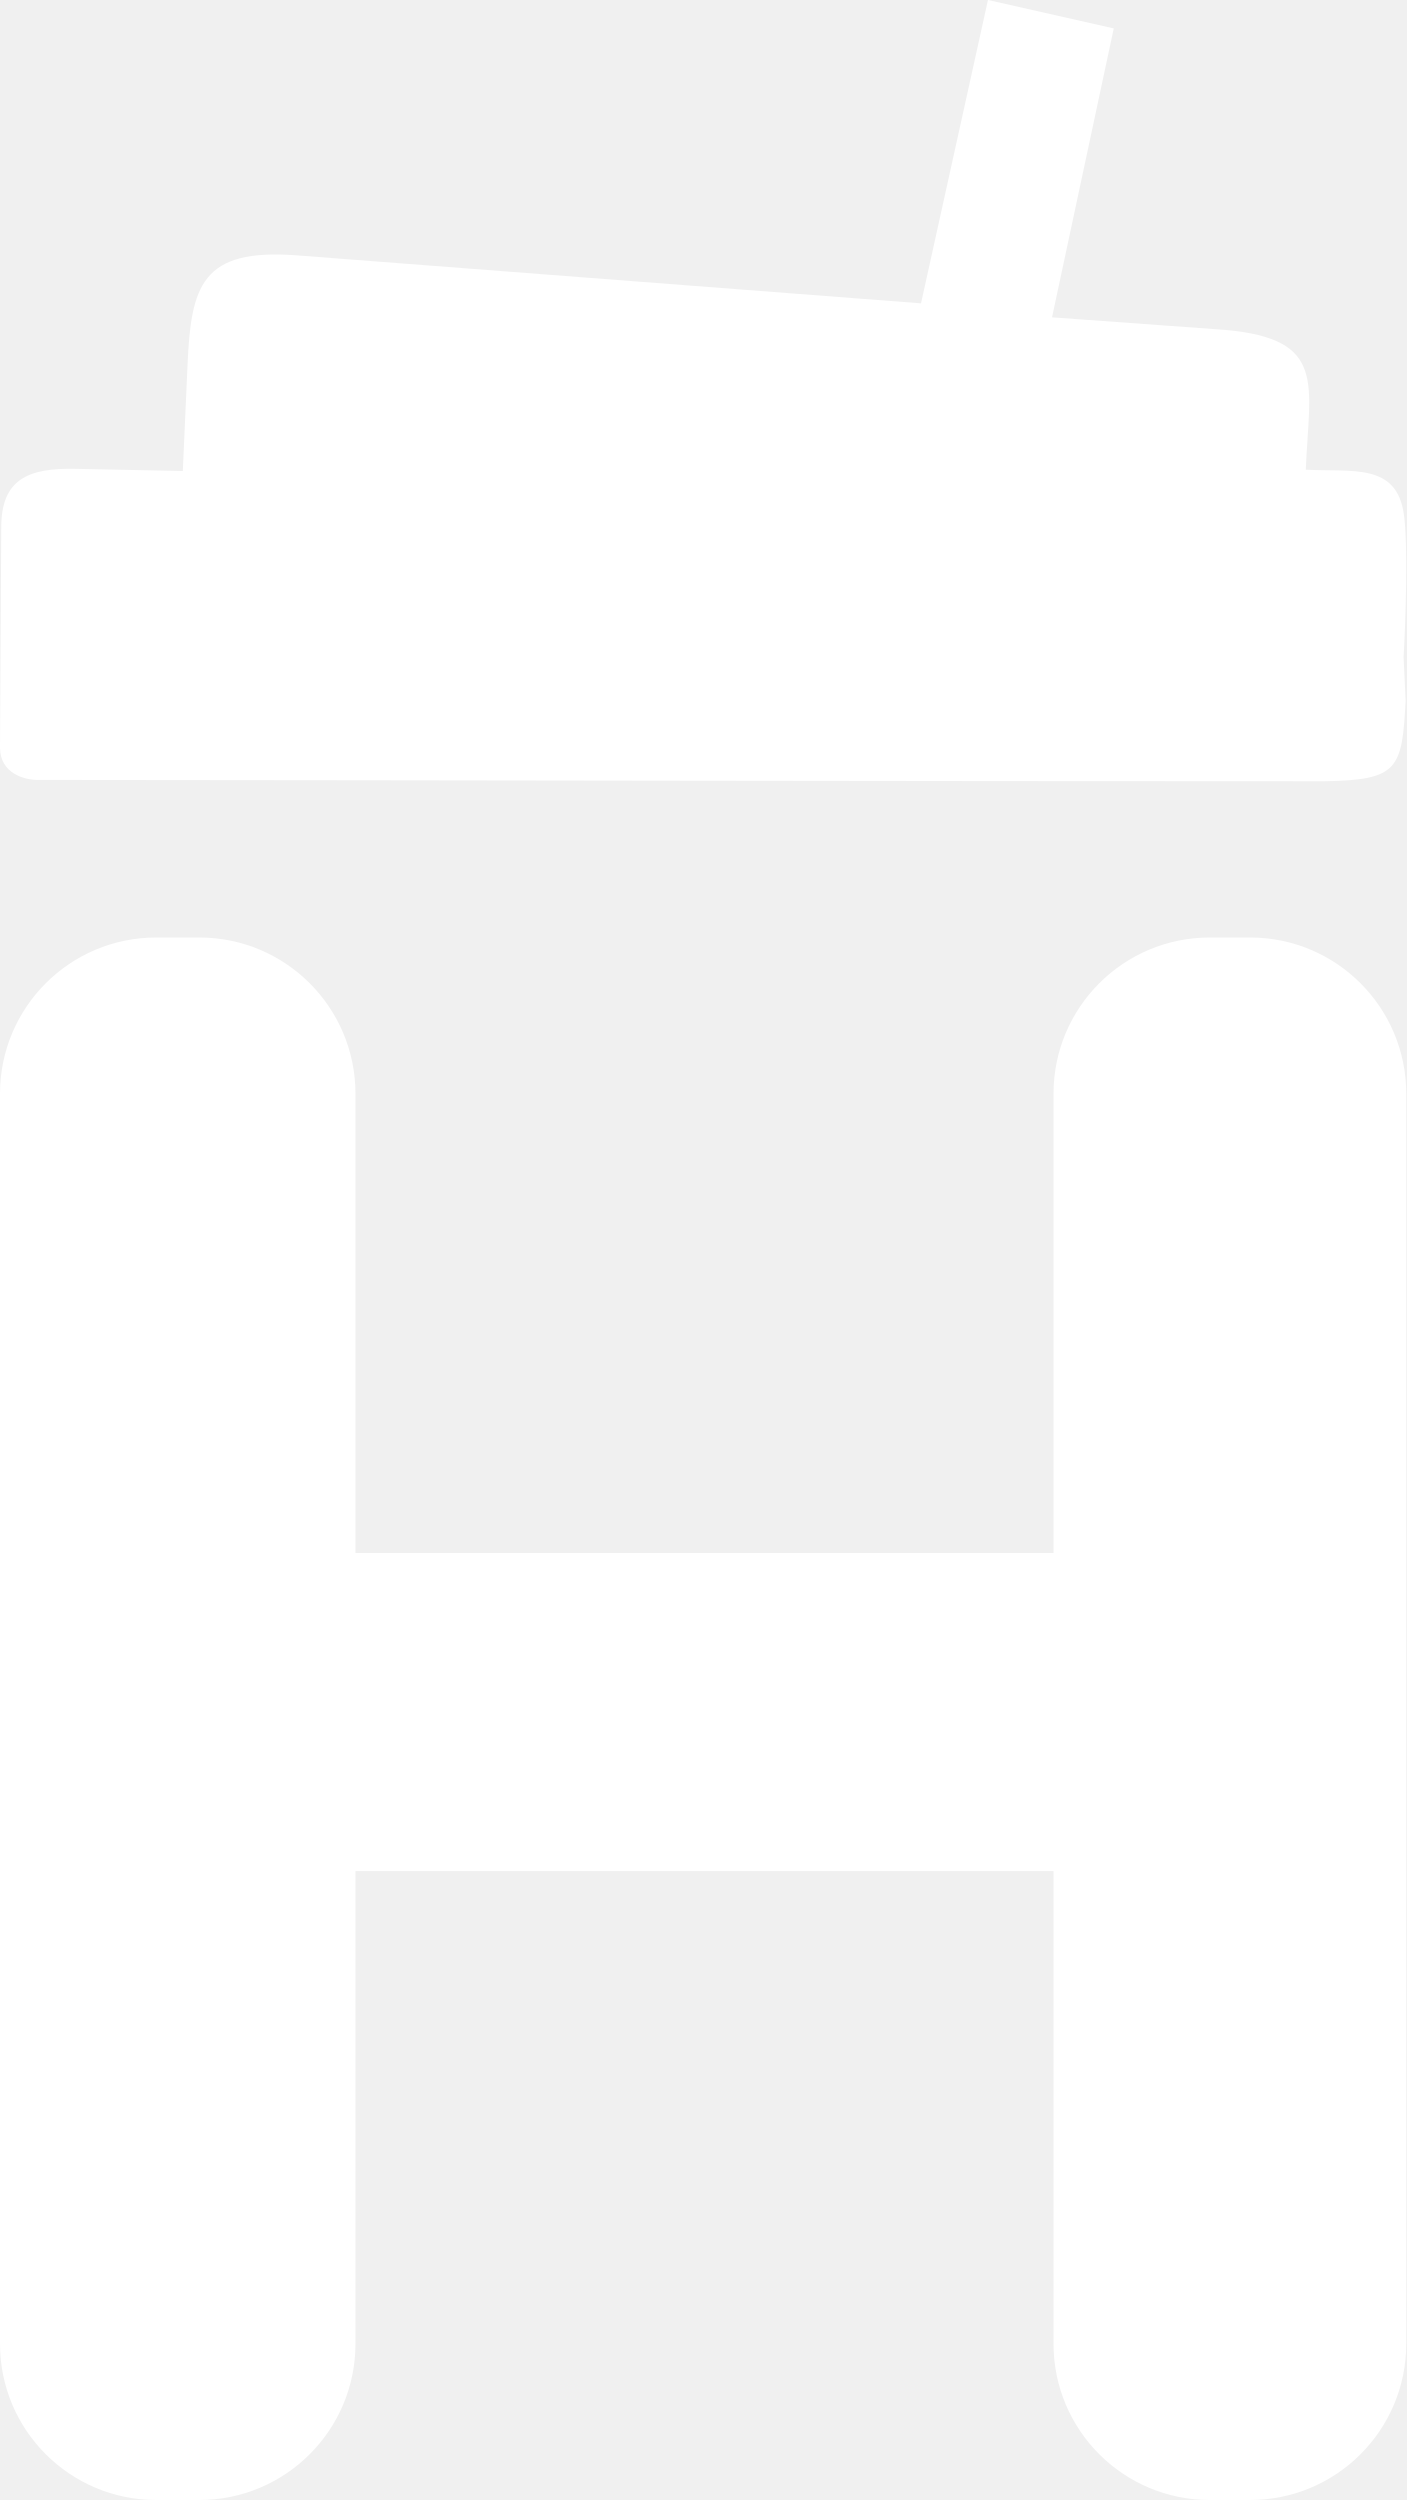
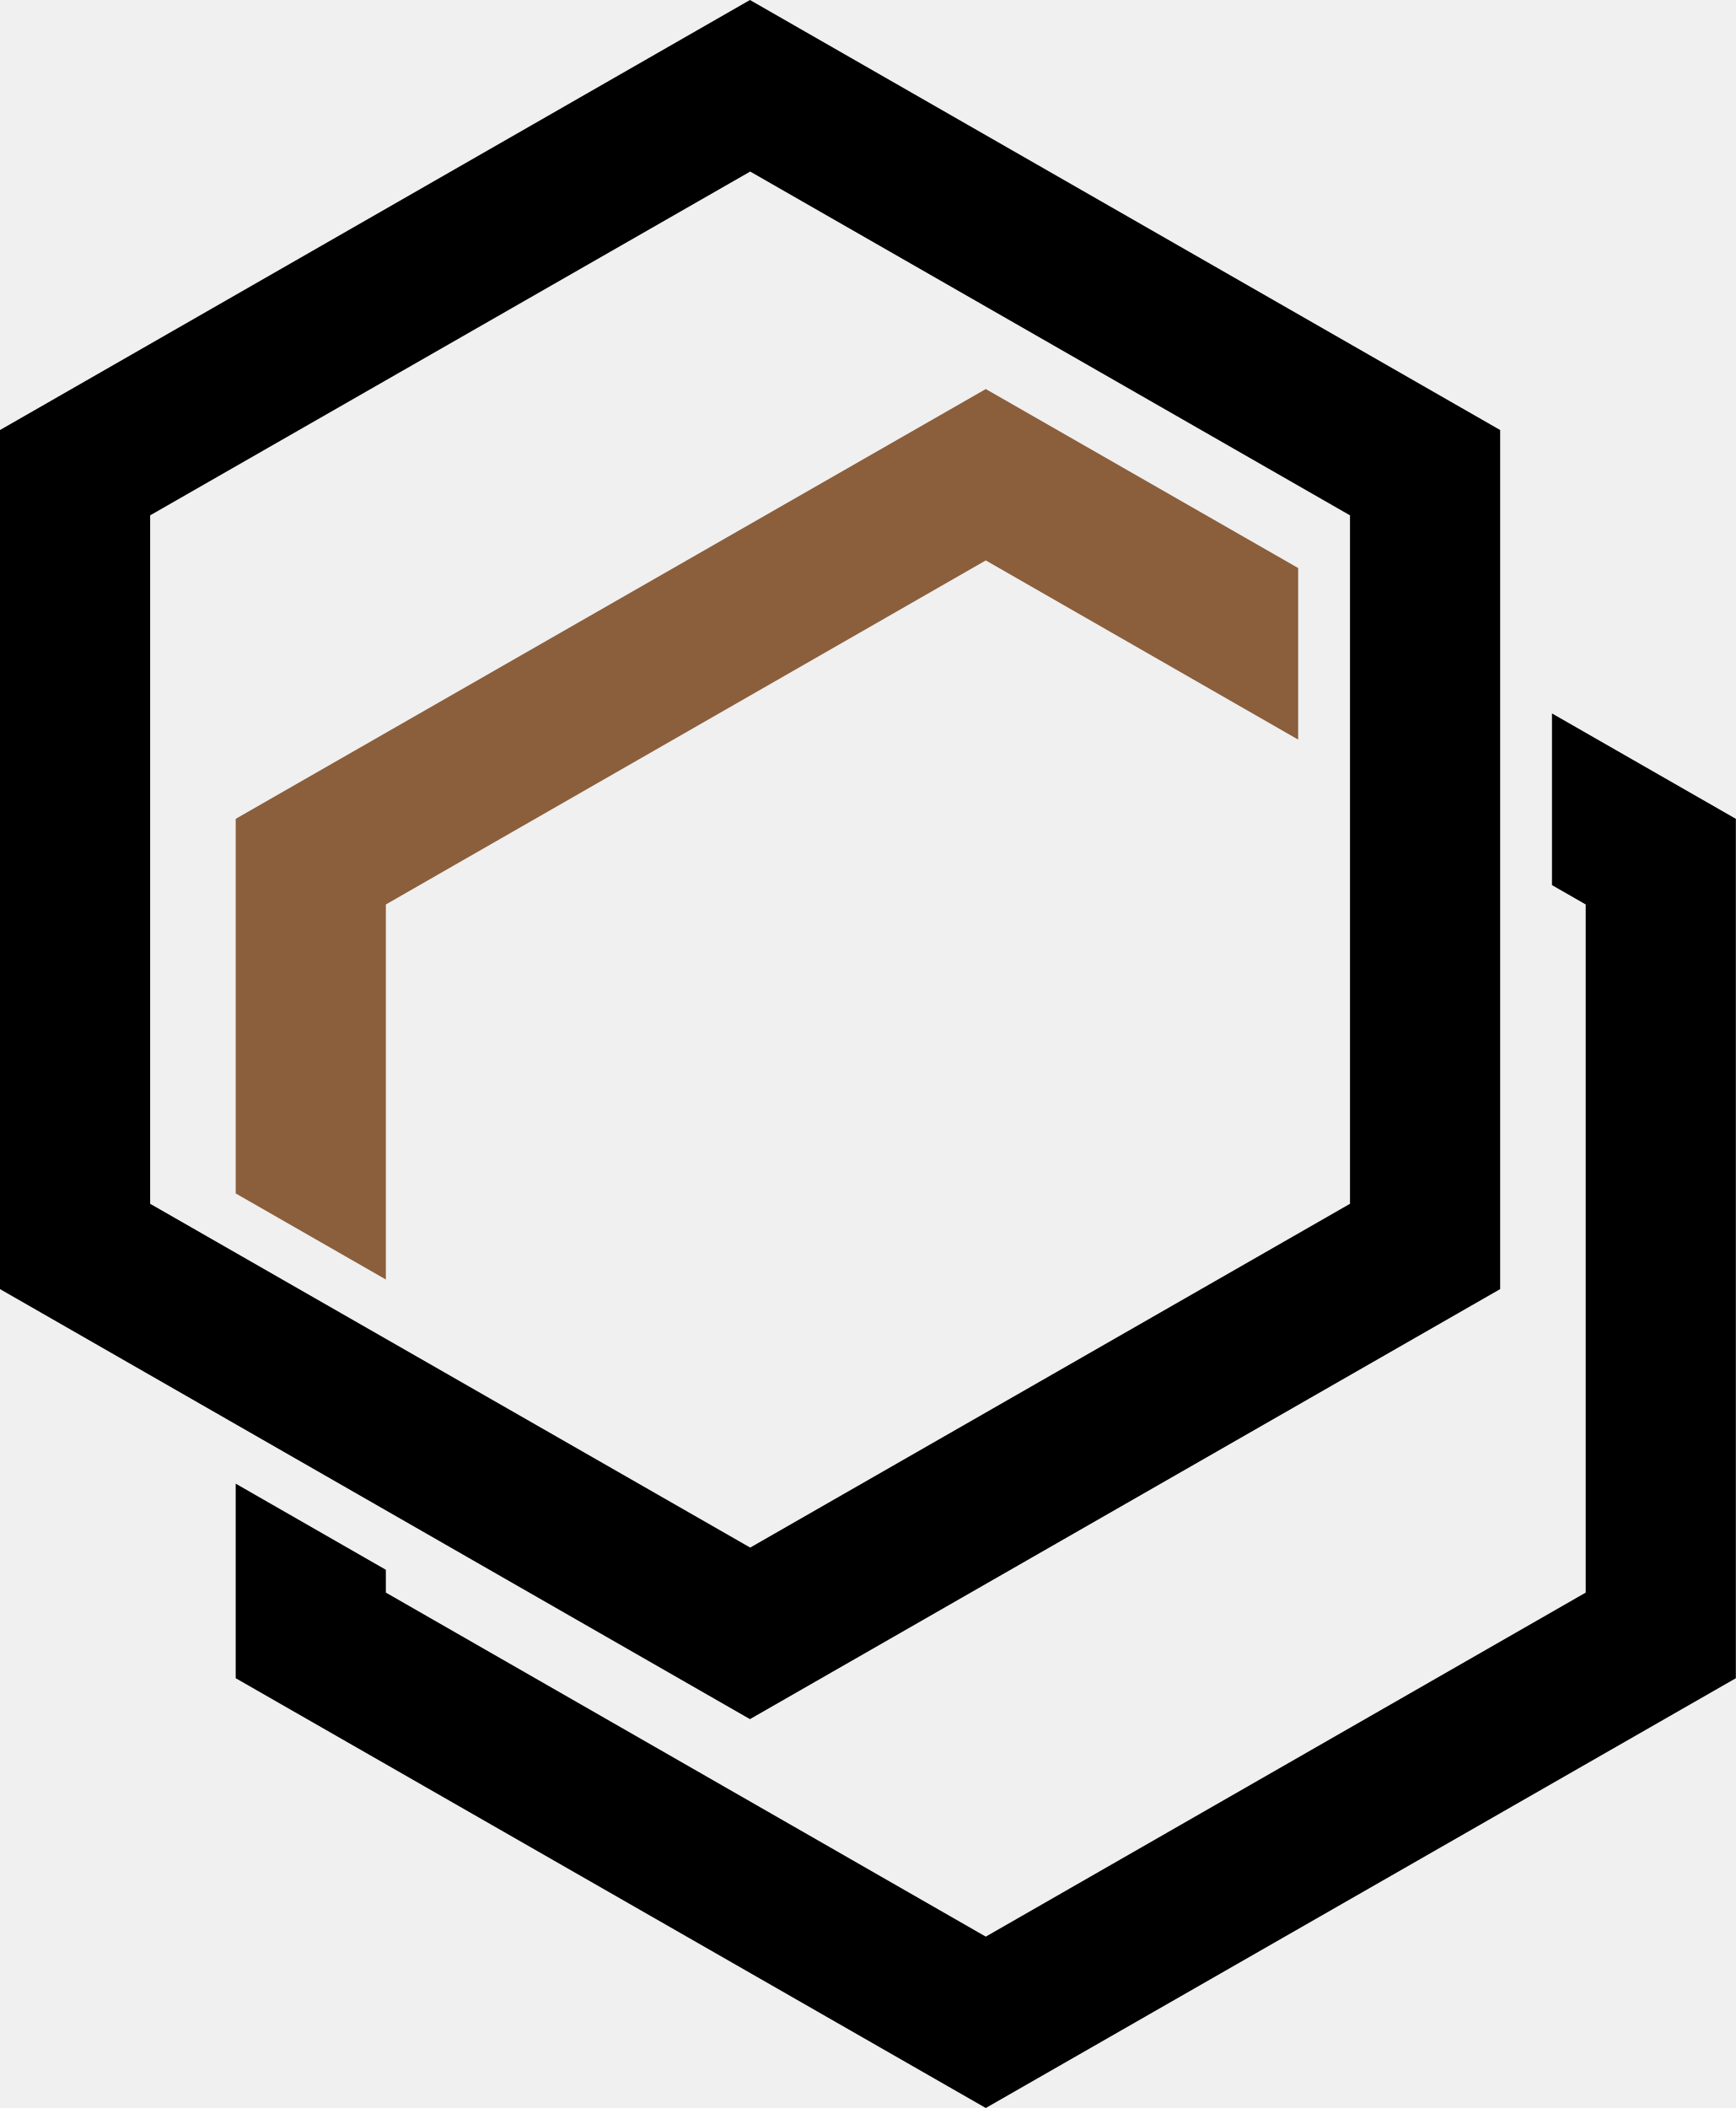
- <svg xmlns="http://www.w3.org/2000/svg" width="18" height="32" viewBox="0 0 18 32" fill="none">
-   <path fill-rule="evenodd" clip-rule="evenodd" d="M11.789 3.883L3.803 3.269C2.578 3.175 2.444 3.656 2.4 4.679L2.34 6.029L0.963 6.001C0.364 5.989 0.02 6.132 0.016 6.739L0 9.576C0.005 9.897 0.309 9.989 0.505 9.983C5.989 9.987 11.473 10 16.957 10C17.898 9.984 17.947 9.845 17.992 8.968L17.966 8.41C17.991 7.988 18.026 6.967 17.969 6.579C17.873 5.922 17.31 6.044 16.714 6.012C16.759 4.91 16.989 4.34 15.684 4.223L13.466 4.062L14.256 0.364L12.646 0L11.789 3.883Z" fill="white" />
-   <path d="M0 14C0 12.895 0.895 12 2 12H2.55C3.654 12 4.55 12.895 4.55 14V19.878H13.485V14C13.485 12.895 14.38 12 15.485 12H16C17.105 12 18 12.895 18 14V30C18 31.105 17.105 32 16 32H15.485C14.38 32 13.485 31.105 13.485 30V23.95H4.55V30C4.55 31.105 3.654 32 2.55 32H2C0.895 32 0 31.105 0 30V14Z" fill="white" />
+ <svg xmlns="http://www.w3.org/2000/svg" width="28" height="34" viewBox="0 0 28 34" fill="none">
+   <path d="M25.034 11.507L28 13.207V27.068L15.901 34L3.802 27.068V23.93L6.224 25.319V25.687C9.452 27.537 12.673 29.386 15.901 31.236C19.129 29.386 22.351 27.537 25.578 25.687V14.588L25.034 14.276V11.507Z" fill="black" />
+   <path d="M20.94 9.162V11.929C19.261 10.966 17.582 10.002 15.901 9.039C12.673 10.889 9.452 12.738 6.224 14.588V20.637L3.802 19.249V13.207L15.901 6.275L20.94 9.162Z" fill="#8B5E3C" />
+   <path d="M24.198 6.936V20.792L12.097 27.728C8.063 25.416 4.034 23.104 0 20.792V6.936C4.034 4.624 8.063 2.312 12.097 0L24.198 6.936ZM12.101 2.767L2.422 8.312V19.416L12.101 24.961L21.776 19.416V8.312L12.101 2.767Z" fill="black" />
</svg>
